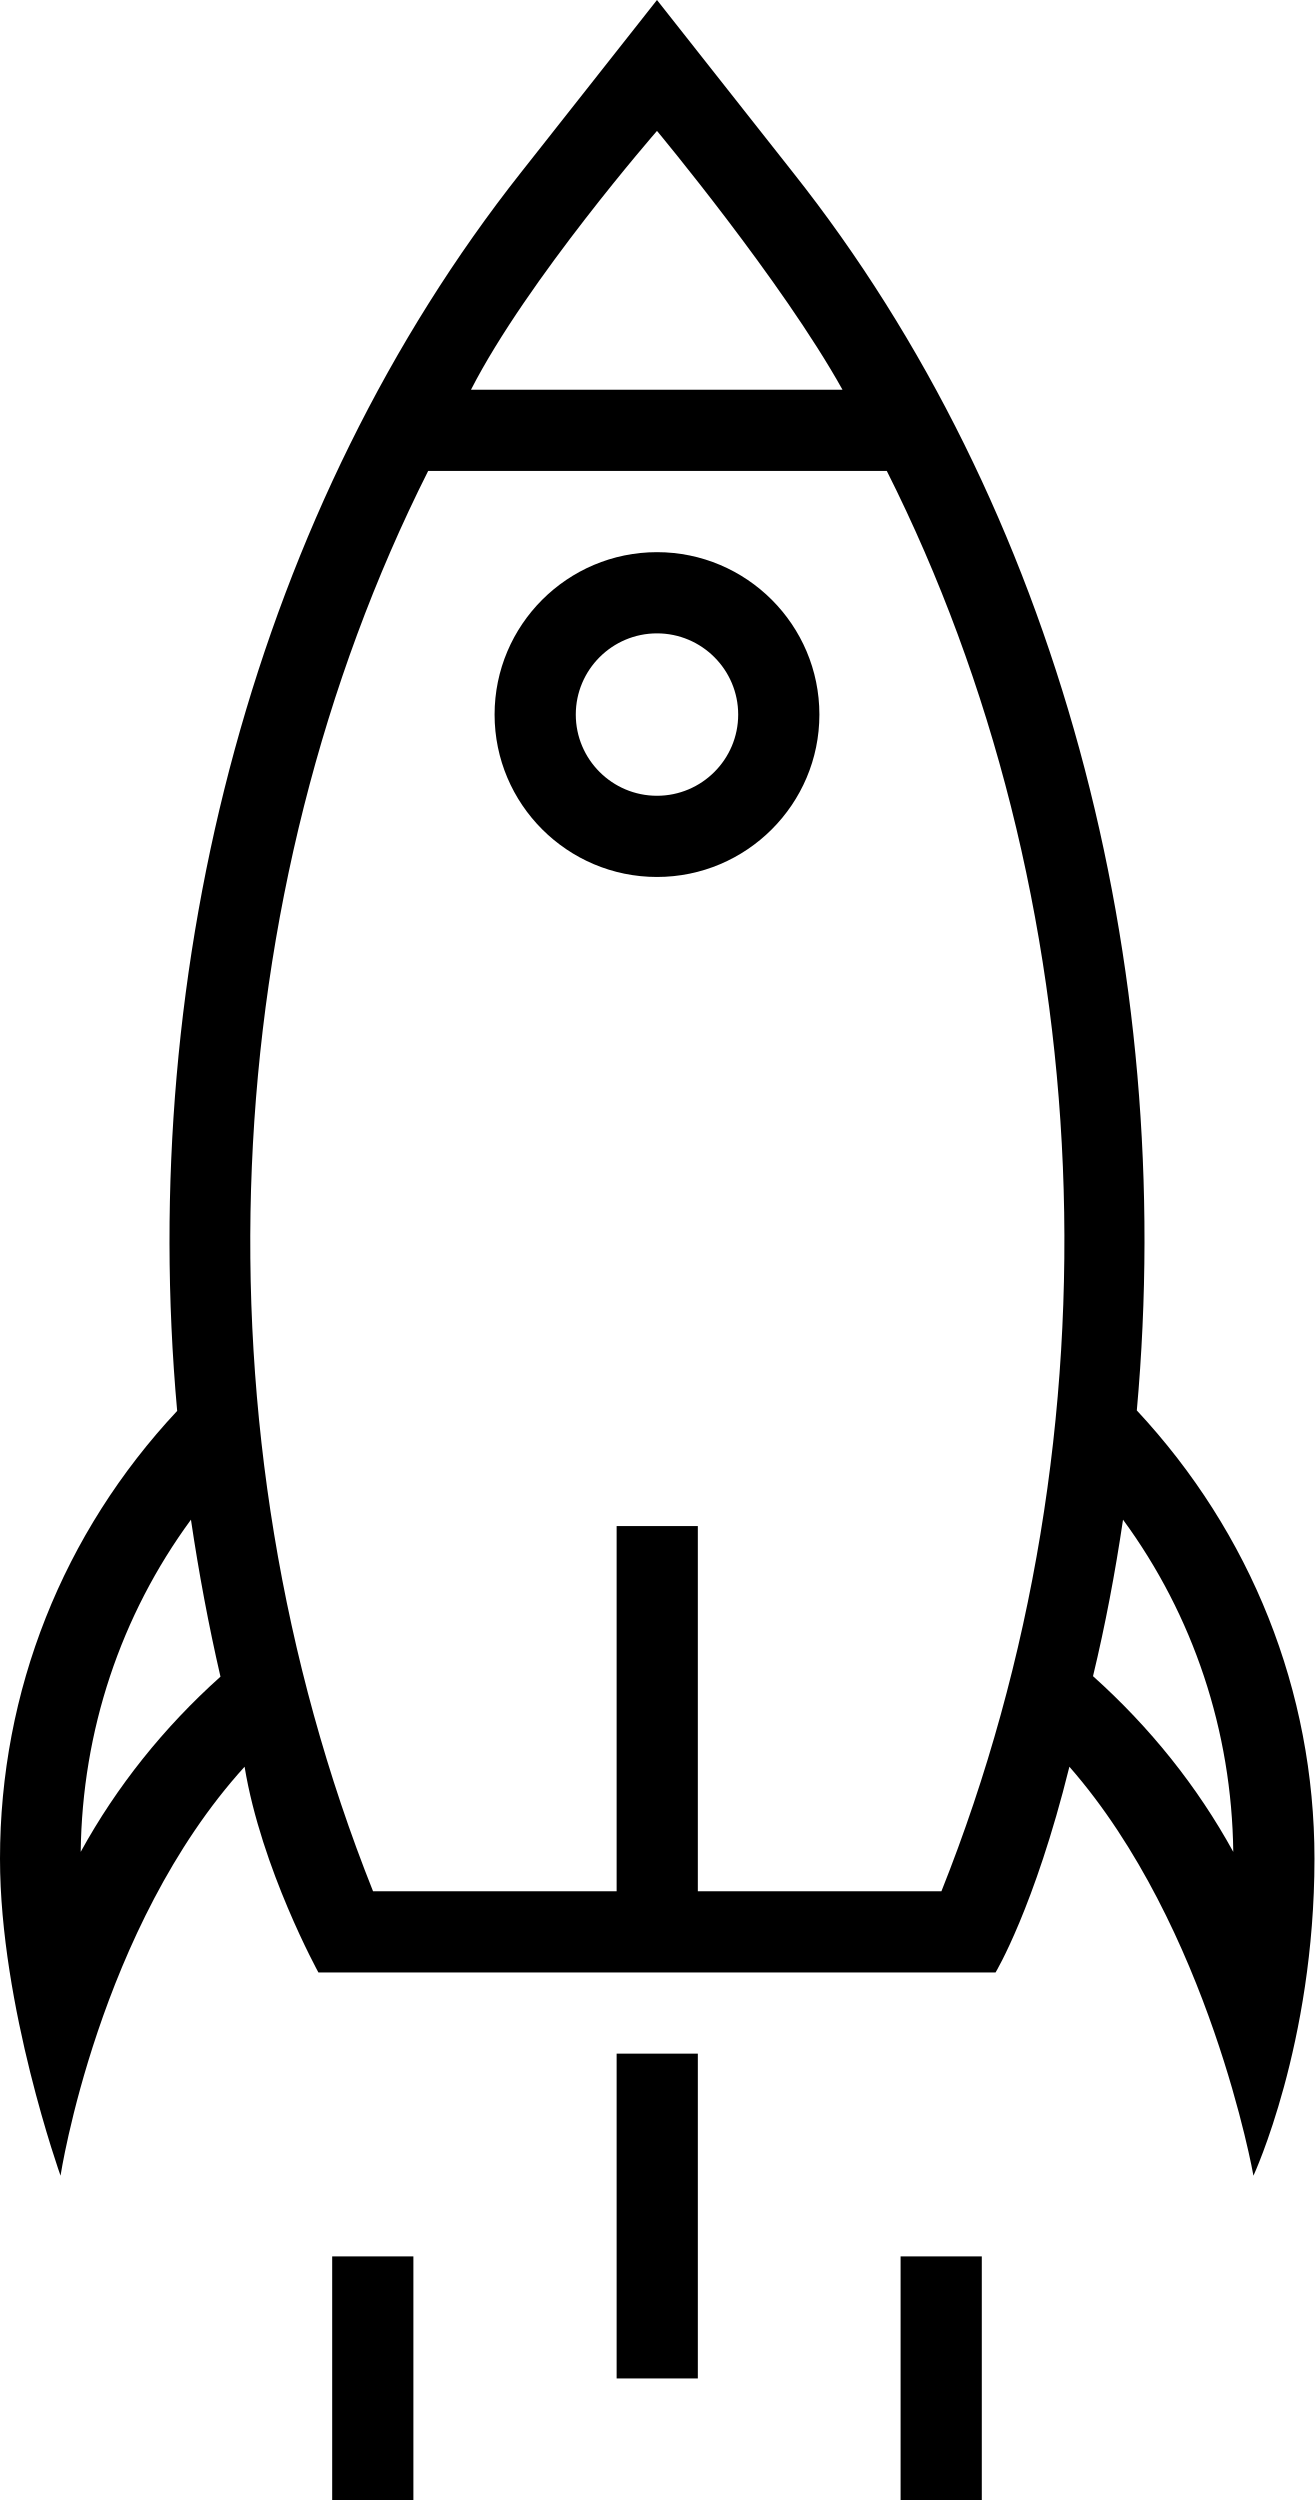
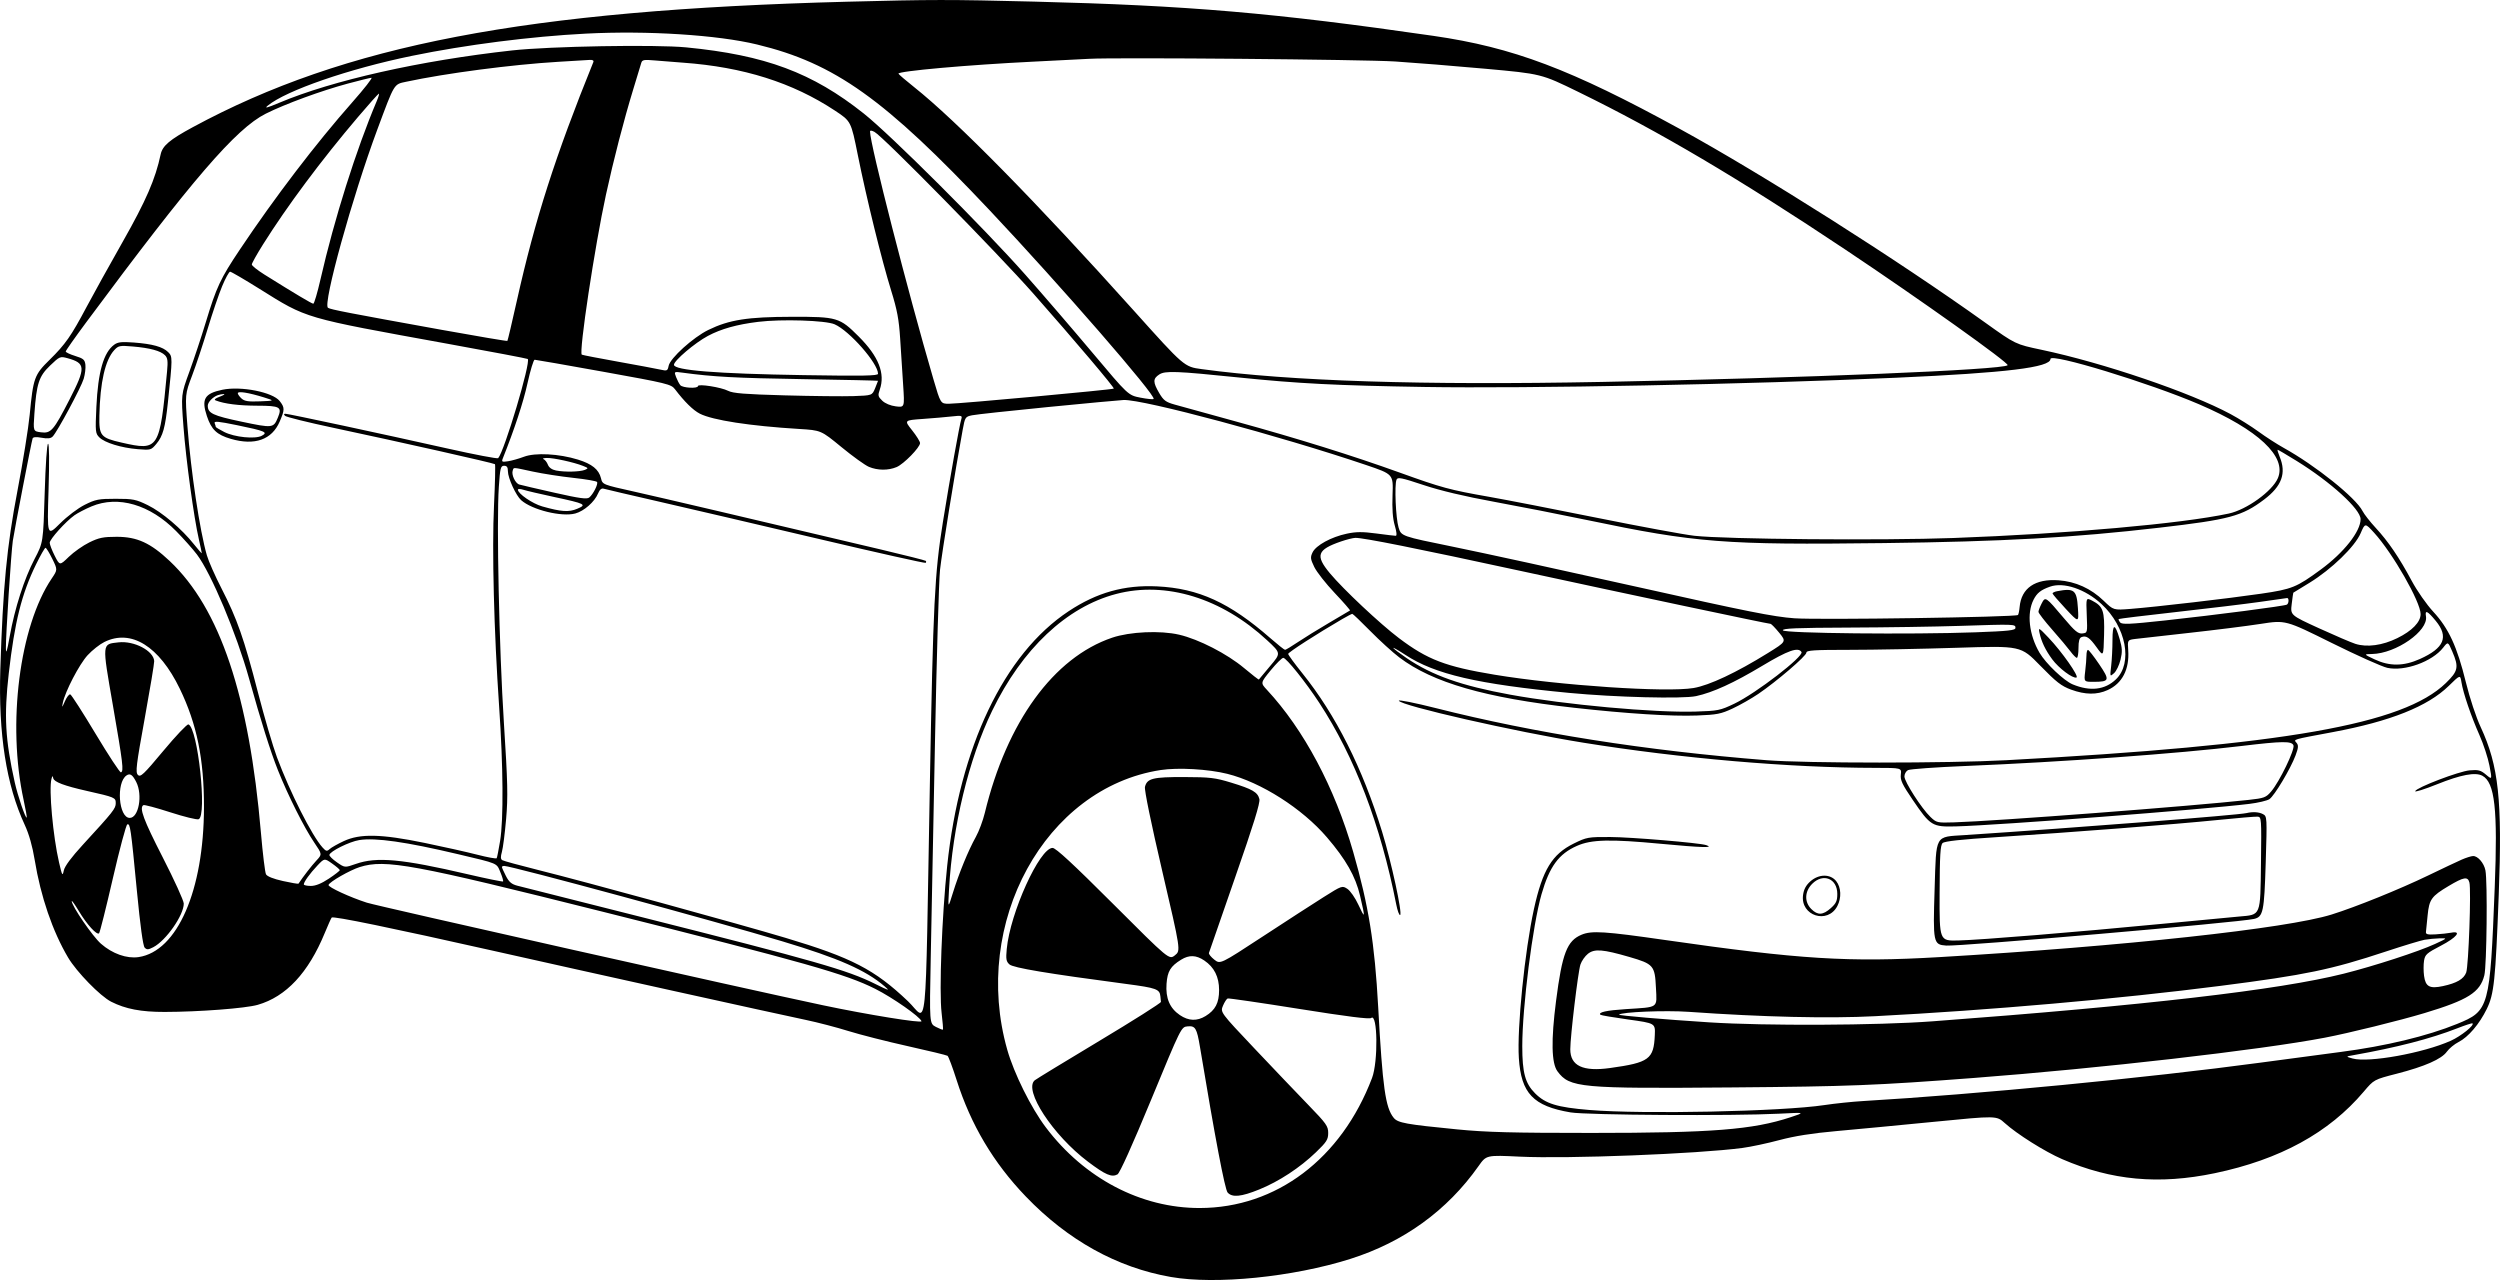
- <svg xmlns="http://www.w3.org/2000/svg" version="1.1" id="Layer_1" x="0px" y="0px" viewBox="0 0 267.1 508" style="enable-background:new 0 0 267.1 508;" xml:space="preserve">
-   <g>
-     <path d="M231,286.6c8.2-90.9-16-183.6-69.9-251.6L133.5,0l-27.6,35C52.1,103.1,27.8,195.8,36,286.7c-23.2,24.8-36,56.9-36,91   c0,30,12.3,64.4,12.3,64.4S20,391.7,49.7,359c3.4,20.7,15,41.8,15,41.8h137.6c0,0,7.9-13.1,15-41.8c28.5,32.6,37.4,83.1,37.4,83.1   s12.4-26.7,12.4-64.4C267.1,343.6,254.2,311.5,231,286.6z M16.4,376.3c0.3-24.6,8.1-48,22.4-67.5c1.6,10.8,3.6,21.5,6,31.9   C33.3,351,23.7,363,16.4,376.3z M133.5,26.6c0,0,25.4,30.5,37.7,52.6H95.7C107.1,56.9,133.5,26.6,133.5,26.6z M191.3,384.3h-49.5   v-74.2h-16.5v74.2H75.8C38.4,290.5,43.8,181.6,87,95.7h93.2C223.4,181.6,228.7,290.5,191.3,384.3z M222.1,340.6   c2.5-10.4,4.5-21,6.1-31.8c14.3,19.5,22.1,42.9,22.4,67.5C243.3,363,233.7,351,222.1,340.6z" />
-     <path d="M133.5,112.2c-18.2,0-33,14.8-33,33s14.8,33,33,33s33-14.8,33-33S151.7,112.2,133.5,112.2z M133.5,161.7   c-9.1,0-16.5-7.4-16.5-16.5s7.4-16.5,16.5-16.5s16.5,7.4,16.5,16.5S142.6,161.7,133.5,161.7z" />
-     <rect x="125.3" y="417.3" width="16.5" height="66" />
-     <rect x="183" y="458.5" width="16.5" height="49.5" />
-     <rect x="67.5" y="458.5" width="16.5" height="49.5" />
-   </g>
+ <svg xmlns="http://www.w3.org/2000/svg" version="1.1" viewBox="48.15 52.2 1249.53 639.78">
+   <path d="M 471.500 53.057 C 311.103 57.252, 220.598 74.610, 144.500 115.773 C 132.926 122.033, 129.356 125.061, 128.439 129.391 C 125.843 141.651, 121.151 152.467, 109.562 172.905 C 102.828 184.782, 94.694 199.450, 91.488 205.500 C 83.737 220.126, 80.831 224.285, 72.978 232 C 65.318 239.524, 64.769 241.037, 62.993 259.500 C 62.358 266.100, 59.604 283.200, 56.874 297.500 C 51.542 325.423, 49.608 345.565, 48.316 386.630 C 47.296 419.057, 51.306 444.644, 60.520 464.500 C 62.645 469.080, 64.362 475.126, 65.486 481.989 C 68.486 500.312, 74.424 517.672, 82.169 530.768 C 86.429 537.970, 98.259 550.103, 103.720 552.871 C 110.899 556.510, 118.705 558.001, 130.460 557.979 C 147.714 557.947, 170.863 556.180, 176.957 554.429 C 191.157 550.351, 202.284 538.425, 210.480 518.500 C 212.064 514.650, 213.616 511.188, 213.930 510.807 C 214.628 509.959, 243.905 515.982, 295 527.483 C 339.990 537.611, 435.823 558.808, 451 561.988 C 456.775 563.198, 466.287 565.681, 472.138 567.506 C 477.989 569.331, 491.349 572.733, 501.827 575.066 C 512.305 577.398, 521.267 579.575, 521.743 579.903 C 522.219 580.231, 524.256 585.675, 526.271 592 C 533.403 614.393, 544.654 633.338, 560.831 650.192 C 581.849 672.089, 606.488 685.762, 633.385 690.452 C 655.820 694.364, 694.347 690.492, 722.981 681.446 C 749.702 673.005, 771.470 657.254, 787.153 635.012 C 791.040 629.500, 791.040 629.500, 807.770 630.306 C 831.846 631.466, 896.379 628.948, 919 625.965 C 923.125 625.422, 931.450 623.653, 937.500 622.035 C 945.121 619.996, 953.875 618.614, 966 617.534 C 975.625 616.677, 997.574 614.590, 1014.775 612.895 C 1046.051 609.813, 1046.051 609.813, 1050.125 613.494 C 1056.281 619.055, 1070.181 627.798, 1078.811 631.536 C 1103.482 642.222, 1127.233 644.412, 1155.149 638.573 C 1187.696 631.765, 1212.196 618.353, 1229.562 597.836 C 1234.685 591.784, 1234.685 591.784, 1246.038 588.860 C 1260.111 585.236, 1268.464 581.561, 1271.127 577.822 C 1272.250 576.245, 1274.882 574.080, 1276.977 573.012 C 1281.859 570.521, 1287.330 564.110, 1291.066 556.500 C 1294.711 549.077, 1295.414 542.363, 1297.056 499.297 C 1298.853 452.142, 1297.001 434.906, 1288.074 415.719 C 1285.697 410.612, 1282.572 401.166, 1280.604 393.141 C 1276.252 375.400, 1272.028 366.260, 1264.344 357.960 C 1260.986 354.331, 1256.253 347.555, 1253.546 342.500 C 1247.310 330.854, 1241.858 322.836, 1235.526 316 C 1232.724 312.975, 1229.780 309.209, 1228.983 307.632 C 1225.649 301.025, 1205.477 284.871, 1189.500 276.010 C 1186.200 274.180, 1180.575 270.546, 1177 267.934 C 1173.425 265.322, 1167.125 261.373, 1163 259.159 C 1142.732 248.279, 1099.430 233.553, 1068.500 227.021 C 1055.500 224.275, 1055.500 224.275, 1040.500 213.538 C 996.599 182.112, 929.080 139.278, 887.803 116.666 C 833.185 86.744, 804.440 75.892, 764.500 70.112 C 685.172 58.633, 642.088 54.938, 565 53.003 C 522.425 51.934, 514.243 51.939, 471.500 53.057 M 341 69.005 C 313.393 70.430, 281.112 74.556, 254 80.126 C 222.586 86.579, 191.243 97.398, 182 104.979 C 180.120 106.521, 181.545 106.168, 187.742 103.556 C 214.362 92.338, 258.074 82.509, 304 77.416 C 322.993 75.310, 375.798 74.382, 391.185 75.885 C 430.650 79.738, 454.166 88.505, 479.877 108.946 C 493.457 119.744, 539.960 166.136, 560.624 189.500 C 569.380 199.400, 584.527 217.005, 594.285 228.623 C 612.027 249.745, 612.027 249.745, 618.111 250.942 C 621.457 251.600, 624.438 251.896, 624.735 251.599 C 626.205 250.129, 578.091 194.760, 542.850 157.367 C 490.257 101.562, 465.459 83.877, 426.577 74.449 C 406.785 69.649, 371.728 67.419, 341 69.005 M 592.500 81.598 C 589.200 81.785, 576.600 82.426, 564.500 83.021 C 531.915 84.624, 496.723 87.762, 497.215 89.020 C 497.372 89.420, 500.875 92.427, 505 95.702 C 526.150 112.492, 566.174 153.212, 614.886 207.500 C 640.011 235.500, 640.011 235.500, 648.755 236.690 C 693.134 242.730, 758.973 244.835, 849 243.090 C 949.875 241.135, 1049.293 237.040, 1051.588 234.745 C 1052.572 233.761, 1007.836 201.880, 970.657 177.071 C 917.121 141.347, 877.117 117.721, 837 98.132 C 818.500 89.099, 818.500 89.099, 790.500 86.560 C 775.100 85.164, 754.850 83.531, 745.500 82.930 C 729.693 81.916, 605.905 80.838, 592.500 81.598 M 327 83.105 C 303.866 84.496, 270.941 88.817, 251.181 93.055 C 244.919 94.397, 245.466 93.493, 236.718 117 C 224.246 150.517, 209.350 204.362, 212.082 206.051 C 213.509 206.933, 222.095 208.595, 268.956 217.059 C 286.806 220.284, 301.561 222.772, 301.744 222.589 C 301.928 222.406, 304.083 213.267, 306.535 202.281 C 315.567 161.808, 325.789 129.932, 344.707 83.250 C 345.036 82.440, 344.384 82.052, 342.857 82.147 C 341.561 82.227, 334.425 82.659, 327 83.105 M 368.652 83.680 C 368.362 84.681, 366.541 90.675, 364.606 97 C 359.966 112.166, 354.771 132.236, 351.032 149.437 C 345.391 175.396, 337.371 228.493, 338.944 229.466 C 339.280 229.673, 347.417 231.252, 357.027 232.974 C 366.637 234.697, 376.143 236.474, 378.151 236.924 C 381.584 237.694, 381.834 237.582, 382.342 235.041 C 383.110 231.199, 394.608 220.806, 402.186 217.104 C 412.583 212.024, 421.801 210.576, 444 210.536 C 466.579 210.494, 467.817 210.860, 477.355 220.398 C 487.305 230.348, 490.682 238.876, 487.869 246.947 C 486.856 249.851, 486.987 250.432, 489.119 252.479 C 490.554 253.857, 493.247 254.981, 495.896 255.307 C 500.292 255.849, 500.292 255.849, 499.557 244.674 C 499.154 238.528, 498.481 228.100, 498.064 221.500 C 497.456 211.905, 496.558 207.095, 493.580 197.500 C 488.853 182.269, 481.261 151.410, 476.887 129.650 C 473.500 112.799, 473.500 112.799, 465.500 107.508 C 444.265 93.464, 419.613 85.684, 389.500 83.523 C 385.100 83.207, 378.728 82.704, 375.340 82.404 C 369.970 81.930, 369.112 82.094, 368.652 83.680 M 222 93.975 C 208.685 97.557, 190.679 104.161, 180.991 109.017 C 166.072 116.494, 144.221 141.883, 91.240 213.303 C 85.608 220.895, 81 227.453, 81 227.878 C 81 228.302, 83.138 229.310, 85.750 230.118 C 89.849 231.386, 90.546 231.990, 90.839 234.526 C 91.025 236.142, 90.647 239.272, 89.998 241.482 C 88.734 245.786, 76.736 268.122, 74.470 270.388 C 73.484 271.373, 71.961 271.541, 68.976 270.996 C 66.188 270.486, 64.712 270.607, 64.436 271.370 C 63.922 272.788, 55.362 317.084, 54.555 322.500 C 53.746 327.925, 51 370.387, 51.094 376 C 51.152 379.458, 51.597 378.121, 53.014 370.229 C 55.538 356.168, 60.263 341.457, 65.425 331.589 C 69.745 323.331, 69.745 323.331, 70.485 298.665 C 70.917 284.255, 71.620 274, 72.176 274 C 72.770 274, 72.858 282.671, 72.410 297.135 C 71.693 320.270, 71.693 320.270, 78.103 313.885 C 81.761 310.241, 87.086 306.213, 90.506 304.501 C 95.904 301.801, 97.445 301.502, 106 301.501 C 114.651 301.500, 116.081 301.785, 122.009 304.686 C 129.088 308.151, 139.066 316.613, 145.151 324.311 C 147.268 326.989, 149 328.942, 149 328.652 C 149 328.362, 148.349 325.284, 147.554 321.812 C 145.044 310.859, 141.114 282.116, 139.849 265.454 C 138.630 249.408, 138.630 249.408, 142.817 237.954 C 145.119 231.654, 148.811 220.531, 151.020 213.237 C 156.360 195.606, 158.277 191.516, 168.052 176.905 C 185.560 150.735, 206.018 123.938, 224.285 103.250 C 230.234 96.513, 234.516 91.034, 233.801 91.075 C 233.085 91.117, 227.775 92.422, 222 93.975 M 227.021 110.750 C 208.694 132.319, 191.627 155.222, 179.588 174.403 C 176.514 179.299, 174.005 183.799, 174.011 184.403 C 174.017 185.006, 176.830 187.255, 180.261 189.400 C 195.644 199.017, 204.001 204, 204.745 204 C 205.188 204, 206.810 198.488, 208.349 191.750 C 215.215 161.683, 226.175 126.957, 236.437 102.750 C 237.311 100.688, 237.797 99, 237.516 99 C 237.236 99, 232.513 104.287, 227.021 110.750 M 483 117.972 C 483 124.224, 501.941 198.213, 514.687 241.750 C 518.273 254, 518.273 254, 522.437 254 C 527.709 254, 604.132 246.976, 604.834 246.427 C 605.327 246.041, 585.305 222.390, 564.684 199 C 546.822 178.740, 489.533 120.426, 485.226 118.121 C 483.776 117.345, 483 117.293, 483 117.972 M 159.179 195.250 C 157.525 199.238, 154.284 208.766, 151.977 216.424 C 149.670 224.082, 146.171 234.609, 144.201 239.817 C 140.621 249.287, 140.621 249.287, 141.835 265.257 C 143.561 287.954, 148.009 317.495, 151.550 329.778 C 152.387 332.681, 155.680 340.128, 158.868 346.326 C 166.641 361.438, 170.098 371.300, 177.045 398.168 C 180.269 410.636, 184.554 425.261, 186.569 430.668 C 193.141 448.306, 203.994 469.804, 209.328 475.749 C 211.096 477.718, 211.542 477.820, 212.926 476.567 C 213.795 475.780, 216.980 473.985, 220.003 472.578 C 228.162 468.781, 238.653 469.022, 260.453 473.509 C 269.829 475.438, 281.665 478.092, 286.755 479.405 C 291.845 480.718, 296.187 481.502, 296.403 481.146 C 296.620 480.791, 297.387 476.900, 298.109 472.500 C 299.861 461.822, 299.671 435.147, 297.633 405.500 C 295.030 367.640, 293.998 327.054, 295.067 304.618 C 295.589 293.654, 295.802 284.469, 295.541 284.207 C 294.994 283.661, 248.433 273.180, 214.612 265.989 C 202.023 263.313, 191.246 260.646, 190.662 260.062 C 189.913 259.313, 189.957 259, 190.812 259 C 192.306 259, 238.927 268.998, 271.999 276.410 C 285.474 279.431, 296.786 281.586, 297.137 281.201 C 300.243 277.790, 313.563 233.160, 311.932 231.624 C 311.695 231.400, 293.725 227.988, 272 224.043 C 199.253 210.830, 201.895 211.602, 177.815 196.552 C 170.289 191.849, 163.694 188, 163.159 188 C 162.624 188, 160.833 191.262, 159.179 195.250 M 427.054 213.069 C 416.417 214.377, 408.582 216.572, 401.971 220.096 C 395.471 223.560, 385 232.459, 385 234.519 C 385 237.301, 406.130 238.989, 449.750 239.693 C 479.594 240.175, 487 240.041, 487 239.019 C 487 233.793, 472.704 217.507, 465.287 214.283 C 460.772 212.320, 438.805 211.623, 427.054 213.069 M 105.244 224.476 C 99.915 228.363, 97.131 238.074, 96.319 255.606 C 95.746 267.994, 95.827 268.827, 97.801 270.801 C 100.501 273.501, 108.765 276.036, 117.060 276.709 C 123.468 277.229, 123.680 277.169, 126.283 274.075 C 129.565 270.175, 130.743 265.949, 132.069 253.323 C 134.431 230.820, 134.433 230.433, 132.190 228.190 C 129.541 225.541, 124.376 224.100, 115 223.395 C 108.980 222.942, 107.055 223.155, 105.244 224.476 M 105.298 227.152 C 100.725 232.083, 98.174 243.264, 97.825 259.898 C 97.612 270.035, 98.429 271.028, 108.964 273.424 C 127.531 277.647, 127.977 276.950, 131.641 237.950 C 132.143 232.611, 131.949 231.092, 130.595 229.737 C 128.408 227.551, 123.102 226.113, 114.500 225.377 C 108.022 224.822, 107.336 224.955, 105.298 227.152 M 73.175 234.925 C 67.573 240.297, 66.414 243.860, 65.338 259.024 C 64.718 267.748, 64.718 267.748, 68.609 268.267 C 73.615 268.934, 74.919 267.435, 82.937 251.805 C 91.127 235.837, 91.011 233.726, 81.806 231.204 C 78.234 230.225, 77.949 230.348, 73.175 234.925 M 1073 231.597 C 1073 235.855, 1051.183 238.516, 996 240.990 C 922.183 244.299, 811.961 246.455, 760 245.607 C 716.131 244.891, 697.083 243.919, 667.500 240.885 C 635.886 237.643, 630.502 237.441, 627.533 239.386 C 624.352 241.471, 624.351 243.218, 627.531 248.643 C 629.696 252.338, 630.816 253.172, 635.281 254.414 C 638.151 255.213, 651.975 259.029, 666 262.894 C 697.144 271.477, 724.172 279.913, 747.775 288.419 C 768.750 295.978, 772.671 297.039, 792.500 300.526 C 800.750 301.977, 825.050 306.706, 846.500 311.034 C 867.950 315.363, 889.775 319.391, 895 319.985 C 910.415 321.738, 988.793 322.412, 1024.500 321.100 C 1081.781 318.994, 1138.404 313.967, 1162.109 308.883 C 1171.041 306.968, 1183.846 297.747, 1186.648 291.213 C 1191.256 280.469, 1176.873 266.974, 1147.277 254.269 C 1122.481 243.625, 1073 228.522, 1073 231.597 M 311.797 243.758 C 309.690 253.336, 305.373 266.474, 299.436 281.378 C 298.772 283.044, 299.071 283.197, 302.094 282.734 C 303.967 282.447, 307.525 281.441, 310 280.499 C 315.668 278.341, 327.531 278.966, 337.058 281.925 C 344.040 284.094, 347.439 286.838, 348.516 291.178 C 349.321 294.423, 349.188 294.370, 365.434 297.991 C 377.036 300.578, 425.887 312.040, 488.940 326.969 C 500.731 329.761, 510.594 332.260, 510.856 332.523 C 511.119 332.785, 511.100 333.233, 510.815 333.518 C 510.530 333.803, 486.268 328.371, 456.899 321.446 C 427.529 314.521, 391.800 306.178, 377.500 302.906 C 363.200 299.634, 350.772 296.730, 349.882 296.453 C 348.787 296.112, 347.876 296.884, 347.065 298.843 C 345.324 303.047, 340.075 307.663, 335.693 308.844 C 328.888 310.678, 314.097 307.052, 308.645 302.212 C 306.038 299.898, 302.022 291.144, 302.010 287.750 C 302.003 285.716, 301.504 285, 300.096 285 C 298.390 285, 298.118 286.096, 297.473 295.552 C 296.272 313.182, 297.627 376.318, 300.005 413.500 C 301.920 443.451, 302.081 450.379, 301.117 461.524 C 300.497 468.687, 299.548 476.089, 299.008 477.973 C 298.300 480.440, 298.353 481.600, 299.194 482.120 C 299.837 482.517, 307.819 484.704, 316.932 486.980 C 341.063 493.006, 417.227 513.895, 440.711 520.928 C 473.857 530.854, 485.315 536.785, 501.975 552.639 C 511.956 562.137, 510.506 576.541, 512.909 444 C 514.548 353.553, 515.284 338.797, 519.443 313 C 523.095 290.349, 527.671 264.787, 528.641 261.621 C 529.169 259.897, 528.776 259.792, 523.858 260.344 C 520.911 260.675, 514.345 261.240, 509.267 261.600 C 500.033 262.255, 500.033 262.255, 504.017 267.258 C 506.207 270.010, 508 272.888, 508 273.653 C 508 275.817, 499.868 284.140, 496.282 285.648 C 492.101 287.405, 486.811 287.366, 482.455 285.546 C 480.540 284.746, 474.367 280.305, 468.737 275.678 C 458.500 267.265, 458.500 267.265, 447.500 266.594 C 422.944 265.097, 404.373 262.236, 397.932 258.960 C 394.603 257.267, 390.234 252.971, 385.500 246.736 C 383.607 244.242, 381.712 243.780, 349.936 238.051 C 331.476 234.723, 315.925 232, 315.378 232 C 314.831 232, 313.220 237.291, 311.797 243.758 M 386.059 240.656 C 386.640 242.184, 387.595 244.012, 388.180 244.717 C 389.346 246.122, 397 246.511, 397 245.166 C 397 243.916, 408.611 245.748, 412.087 247.545 C 414.474 248.779, 420.434 249.257, 440.306 249.805 C 454.163 250.187, 469.670 250.355, 474.766 250.179 C 484.033 249.857, 484.033 249.857, 485.516 246.306 C 486.332 244.354, 487 242.655, 487 242.531 C 487 242.408, 470.012 242.031, 449.250 241.694 C 415.700 241.150, 404.616 240.552, 389.252 238.457 C 385.003 237.878, 385.003 237.878, 386.059 240.656 M 159.297 246.999 C 150.359 248.871, 148.724 251.644, 151.547 260.140 C 153.805 266.941, 156.503 269.509, 163.538 271.554 C 175.467 275.022, 184.037 271.990, 187.938 262.922 C 190.506 256.953, 190.505 255.912, 187.934 252.644 C 184.426 248.184, 168.565 245.058, 159.297 246.999 M 167 248.734 C 167 249.260, 167.846 250.456, 168.880 251.391 C 170.367 252.737, 172.301 253.031, 178.130 252.796 C 185.500 252.500, 185.500 252.500, 180 250.798 C 172.366 248.436, 167 247.584, 167 248.734 M 157 249.709 C 154.458 250.644, 152 253.227, 152 254.964 C 152 258.744, 154.512 259.933, 168.900 262.963 C 184.402 266.229, 184.855 266.179, 187.006 260.985 C 189.232 255.612, 188.194 255.003, 176.781 254.976 C 167.562 254.954, 160.292 254.039, 156 252.360 C 154.970 251.957, 155.596 251.363, 158 250.463 C 159.925 249.742, 160.825 249.153, 160 249.155 C 159.175 249.157, 157.825 249.406, 157 249.709 M 572 255.640 C 553.025 257.504, 535.927 259.360, 534.005 259.764 C 530.618 260.477, 530.473 260.700, 529.314 267 C 525.618 287.075, 518.863 328.820, 517.986 337 C 517.426 342.225, 516.296 380.700, 515.475 422.500 C 514.654 464.300, 513.692 513.190, 513.338 531.145 C 512.695 563.791, 512.695 563.791, 515.940 565.469 C 517.725 566.392, 519.308 567.002, 519.456 566.824 C 519.605 566.646, 519.300 562.900, 518.779 558.500 C 517.490 547.614, 518.907 510.191, 521.561 485 C 527.831 425.506, 549.960 379.099, 582.269 357.691 C 596.384 348.338, 610.111 344.482, 626.480 345.275 C 647.228 346.279, 662.720 353.369, 683.134 371.204 C 686.782 374.392, 690.070 377, 690.439 377 C 690.808 377, 693.673 375.274, 696.805 373.165 C 699.937 371.056, 707 366.693, 712.500 363.469 C 718 360.245, 722.674 357.485, 722.887 357.334 C 723.100 357.183, 719.665 353.247, 715.254 348.587 C 710.843 343.927, 706.249 338.079, 705.045 335.593 C 703.109 331.593, 703.010 330.751, 704.190 328.286 C 705.878 324.761, 713.507 320.590, 721.284 318.940 C 725.969 317.945, 729.129 317.923, 735.989 318.837 C 740.795 319.477, 745.189 320, 745.754 320 C 746.395 320, 746.218 318.078, 745.281 314.884 C 744.233 311.308, 743.896 306.677, 744.162 299.498 C 744.542 289.227, 744.542 289.227, 731.021 284.648 C 687.999 270.080, 619.610 251.742, 609.734 252.126 C 607.955 252.195, 590.975 253.776, 572 255.640 M 155.450 263.731 C 155.753 264.519, 156 265.343, 156 265.561 C 156 265.780, 157.899 266.928, 160.221 268.113 C 165.355 270.732, 175.688 271.772, 178.995 270.003 C 182.248 268.262, 180.758 267.623, 166.669 264.722 C 157.147 262.761, 155.005 262.572, 155.450 263.731 M 1187.551 280.468 C 1190.992 288.704, 1188.639 295.188, 1179.782 301.875 C 1168.765 310.193, 1162.496 311.879, 1127.500 315.940 C 1084.539 320.925, 1049.012 322.908, 989.500 323.642 C 910.065 324.622, 895.862 323.519, 841.500 312.145 C 828.300 309.384, 807.375 305.273, 795 303.011 C 780.166 300.299, 768.122 297.443, 759.650 294.627 C 748.556 290.939, 746.712 290.570, 746.150 291.928 C 745.056 294.573, 745.770 311.234, 747.175 315.847 C 748.500 320.193, 748.500 320.193, 774.500 325.491 C 788.800 328.405, 830.200 337.435, 866.500 345.557 C 921.363 357.833, 934.609 360.477, 945 361.227 C 957.297 362.114, 1055.668 360.665, 1056.753 359.580 C 1057.038 359.296, 1057.411 357.497, 1057.583 355.583 C 1058.431 346.136, 1065.329 341.397, 1077.015 342.233 C 1085.547 342.844, 1093.230 346.328, 1099.606 352.479 C 1104.500 357.201, 1104.500 357.201, 1113 356.537 C 1125.722 355.543, 1162.275 351.288, 1178.344 348.931 C 1193.761 346.669, 1195.956 345.779, 1208.092 336.879 C 1219.653 328.401, 1228 317.835, 1228 311.681 C 1228 306.697, 1213.127 293.148, 1196.080 282.603 C 1191.098 279.521, 1186.815 277, 1186.562 277 C 1186.309 277, 1186.754 278.561, 1187.551 280.468 M 319.815 281.684 C 320.538 281.973, 321.515 283.224, 321.986 284.464 C 322.534 285.903, 324.002 286.950, 326.047 287.359 C 330.350 288.220, 338.034 288.050, 340.500 287.040 C 342.337 286.287, 342.256 286.124, 339.503 285.041 C 334.888 283.225, 324.841 281.022, 321.500 281.094 C 319.850 281.129, 319.092 281.395, 319.815 281.684 M 304.428 287.328 C 303.641 289.377, 305.676 293.766, 307.693 294.369 C 308.687 294.666, 316.638 296.518, 325.362 298.485 C 337.960 301.324, 341.523 301.811, 342.678 300.853 C 344.657 299.210, 347.202 294.135, 346.563 293.103 C 346.278 292.641, 340.973 291.719, 334.773 291.052 C 328.573 290.386, 319.471 288.976, 314.547 287.920 C 303.908 285.639, 305.050 285.705, 304.428 287.328 M 307 296.948 C 307 298.933, 314.278 303.936, 319.181 305.320 C 328.683 308.004, 332.444 308.260, 336.623 306.505 C 341.640 304.399, 340.792 303.966, 325 300.573 C 318.125 299.095, 311.262 297.486, 309.750 296.995 C 308.238 296.505, 307 296.484, 307 296.948 M 93.892 305.303 C 90.808 306.600, 86.969 308.598, 85.361 309.743 C 80.917 312.908, 73 321.712, 73 323.490 C 73 324.357, 74.124 327.285, 75.499 329.997 C 77.997 334.928, 77.997 334.928, 82.531 330.522 C 85.025 328.098, 89.638 324.852, 92.782 323.308 C 97.602 320.941, 99.757 320.500, 106.500 320.500 C 116.693 320.500, 123.380 323.563, 133.005 332.643 C 158.072 356.291, 172.696 399.888, 178.576 468.500 C 179.471 478.950, 180.607 488.257, 181.100 489.181 C 181.665 490.241, 184.793 491.485, 189.553 492.544 C 193.708 493.468, 197.215 494.062, 197.345 493.862 C 199.466 490.608, 203.952 484.811, 206.257 482.346 C 209.205 479.193, 209.205 479.193, 205.236 473.346 C 200.179 465.897, 192.113 449.833, 187.055 437.139 C 183.367 427.881, 178.601 412.747, 172.632 391.342 C 166.356 368.834, 153.761 338.864, 146.573 329.332 C 144.569 326.675, 139.907 321.435, 136.214 317.688 C 123.097 304.379, 107.174 299.720, 93.892 305.303 M 1228.016 318.742 C 1225.147 325.410, 1213.469 336.723, 1202.495 343.463 C 1198.098 346.164, 1194.444 348.403, 1194.375 348.437 C 1194.307 348.472, 1193.946 351.012, 1193.574 354.081 C 1192.898 359.663, 1192.898 359.663, 1207.199 366.205 C 1215.065 369.804, 1223.238 373.306, 1225.362 373.989 C 1231.177 375.856, 1238.918 374.807, 1246.364 371.142 C 1253.753 367.504, 1258 363.116, 1258 359.120 C 1258 353.076, 1244.072 328.707, 1234.793 318.518 C 1230.256 313.535, 1230.256 313.535, 1228.016 318.742 M 718.372 322.838 C 706.454 326.957, 705.449 329.832, 712.830 338.698 C 719.519 346.733, 737.914 364.015, 747.379 371.156 C 761.649 381.924, 770.611 385.351, 795.160 389.426 C 827.568 394.806, 881.128 398.387, 894.637 396.078 C 902.536 394.727, 915.920 388.429, 931.761 378.607 C 941.023 372.865, 941.023 372.865, 937.391 368.432 C 935.393 365.995, 933.456 364, 933.086 364 C 931.802 364, 861.250 349.064, 808.500 337.624 C 756.143 326.270, 729.651 320.969, 725.587 321.033 C 724.439 321.051, 721.192 321.863, 718.372 322.838 M 66.179 334.250 C 58.970 349.001, 55.466 363.009, 52.521 388.845 C 50.107 410.028, 50.756 421.811, 55.520 443.236 C 57.008 449.930, 60.918 461.429, 61.499 460.819 C 61.666 460.644, 60.968 456.675, 59.949 452 C 51.676 414.073, 57.877 365.235, 73.999 341.347 C 76.959 336.961, 76.959 336.961, 74.271 331.480 C 72.793 328.466, 71.275 326, 70.897 326 C 70.520 326, 68.396 329.712, 66.179 334.250 M 1072.741 345.431 C 1068.163 347.062, 1066.274 348.561, 1064.552 351.927 C 1061.064 358.748, 1062.270 369.485, 1067.533 378.467 C 1070.701 383.871, 1079.679 392.424, 1084.117 394.265 C 1092.828 397.878, 1100.213 397.020, 1105.712 391.756 C 1114.285 383.550, 1110.818 365.461, 1098.496 354.103 C 1090.381 346.623, 1079.591 342.990, 1072.741 345.431 M 606.047 349.061 C 581.252 355.553, 558.992 376.524, 544.018 407.500 C 532.344 431.649, 524.244 465.141, 522.494 496.500 C 521.935 506.500, 521.935 506.500, 524.404 498.500 C 527.424 488.713, 532.151 477.184, 535.885 470.500 C 537.421 467.750, 539.440 462.350, 540.372 458.500 C 551.374 413.038, 574.763 380.847, 604 370.930 C 612.900 367.912, 628.053 367.231, 637.500 369.425 C 647.304 371.702, 661.500 378.999, 669.985 386.124 C 673.939 389.443, 677.254 392.011, 677.352 391.830 C 677.450 391.648, 679.981 388.615, 682.975 385.088 C 688.418 378.677, 688.418 378.677, 681.531 372.279 C 658.775 351.139, 630.881 342.559, 606.047 349.061 M 1076.250 347.706 C 1075.013 347.944, 1074.021 348.445, 1074.046 348.820 C 1074.072 349.194, 1077.037 352.650, 1080.636 356.500 C 1087.179 363.500, 1087.179 363.500, 1086.715 356.137 C 1086.142 347.051, 1084.890 346.042, 1076.250 347.706 M 1068.562 353.880 C 1067.703 355.541, 1067 357.401, 1067 358.013 C 1067 358.625, 1070.079 362.620, 1073.843 366.891 C 1077.607 371.162, 1081.742 376.084, 1083.031 377.828 C 1084.321 379.573, 1085.741 381, 1086.188 381 C 1086.635 381, 1087 378.798, 1087 376.107 C 1087 372.680, 1087.449 371.042, 1088.500 370.638 C 1090.906 369.715, 1092.527 370.814, 1096.122 375.808 C 1099.500 380.500, 1099.500 380.500, 1099.785 369.628 C 1100.103 357.500, 1099.332 355.257, 1093.875 352.435 C 1090.769 350.829, 1090.769 350.829, 1091.134 359.664 C 1091.500 368.500, 1091.500 368.500, 1088.946 368.797 C 1086.834 369.044, 1085.240 367.729, 1079.725 361.194 C 1070.481 350.239, 1070.454 350.222, 1068.562 353.880 M 1177.500 353.062 C 1170.350 354.074, 1151.675 356.331, 1136 358.079 C 1120.325 359.826, 1107.323 361.413, 1107.107 361.604 C 1106.892 361.795, 1107.213 362.552, 1107.823 363.286 C 1108.742 364.394, 1112.543 364.230, 1130.215 362.317 C 1155.772 359.550, 1190.039 355.094, 1191.179 354.389 C 1192.207 353.754, 1192.267 350.961, 1191.250 351.111 C 1190.838 351.172, 1184.650 352.050, 1177.500 353.062 M 1260.674 360.250 C 1261.954 367.513, 1245.731 378.846, 1233.712 379.083 C 1229.500 379.167, 1229.500 379.167, 1234.972 381.750 C 1242.469 385.290, 1249.497 385.235, 1257.655 381.574 C 1269.810 376.119, 1272.141 370.540, 1265.600 362.556 C 1261.466 357.512, 1260.077 356.861, 1260.674 360.250 M 719 361.636 C 706.404 368.962, 692 378.239, 692 379.026 C 692 379.515, 695.184 383.872, 699.076 388.708 C 715.735 409.408, 729.169 436.102, 738.938 467.919 C 743.565 482.988, 749.160 508.783, 747.962 509.524 C 747.514 509.800, 746.636 507.433, 746.011 504.263 C 738.142 464.358, 725.254 430.591, 707.551 403.500 C 700.832 393.218, 691.052 381, 689.542 381 C 688.896 381, 686.064 383.813, 683.249 387.250 C 678.131 393.500, 678.131 393.500, 681.385 397 C 699.811 416.820, 715.245 445.810, 724.477 477.939 C 732.240 504.958, 735.238 523.562, 736.987 555.570 C 739.182 595.747, 740.600 605.850, 744.759 610.926 C 746.817 613.437, 750.869 614.173, 776.500 616.687 C 790.966 618.106, 804.119 618.453, 843.500 618.451 C 903.902 618.449, 924.176 616.852, 943.125 610.600 C 950.500 608.167, 950.500 608.167, 937.500 608.833 C 914.426 610.016, 841.247 609.565, 833.116 608.189 C 814.483 605.037, 808.432 598.680, 807.291 581.055 C 806.322 566.104, 810.232 527.522, 814.845 506.500 C 819.121 487.018, 823.917 479.135, 834.728 473.814 C 841.199 470.629, 841.911 470.502, 852.981 470.551 C 863.422 470.598, 897.500 473.469, 900.893 474.588 C 905.337 476.053, 898.644 475.862, 878.363 473.947 C 852.884 471.540, 843.578 471.766, 836.333 474.970 C 827.212 479.003, 822.640 485.243, 818.625 499.138 C 814.221 514.382, 809 555.592, 809 575.111 C 809 588.353, 810.451 593.689, 815.405 598.657 C 820.609 603.875, 826.382 605.648, 842.500 606.978 C 869.307 609.190, 938.810 607.743, 960 604.532 C 965.225 603.740, 974 602.828, 979.500 602.505 C 1035.668 599.209, 1122.211 590.851, 1177.451 583.389 C 1191.778 581.454, 1210.025 579.023, 1218 577.987 C 1240.505 575.063, 1261.251 570.069, 1276.250 563.965 C 1292.304 557.432, 1292.664 556.124, 1295.044 495.723 C 1296.587 456.564, 1295.110 443.270, 1288.844 439.916 C 1285.340 438.041, 1278.172 439.395, 1266.214 444.192 C 1260.006 446.682, 1255.089 448.232, 1255.287 447.638 C 1255.893 445.820, 1277.177 437.688, 1282.546 437.223 C 1286.879 436.848, 1288.029 437.153, 1290.678 439.383 C 1293.764 441.979, 1293.764 441.979, 1292.417 434.911 C 1291.676 431.024, 1289.437 424.167, 1287.440 419.672 C 1283.219 410.171, 1279.284 398.625, 1278.415 393.196 C 1277.808 389.396, 1277.808 389.396, 1272.070 395.010 C 1261.568 405.287, 1242.922 412.726, 1214.199 418.098 C 1193.307 422.005, 1194.471 421.658, 1196.019 423.523 C 1197.022 424.731, 1196.921 425.942, 1195.498 429.761 C 1193.013 436.434, 1184.903 449.993, 1182.414 451.637 C 1181.267 452.395, 1176.767 453.453, 1172.414 453.988 C 1149.304 456.831, 1047.251 464.665, 1025.836 465.240 C 1013.895 465.561, 1013.018 465.025, 1004.160 451.999 C 998.878 444.233, 997.884 442.118, 998.209 439.338 C 998.598 436, 998.598 436, 985.549 435.987 C 942.592 435.943, 888.326 431.268, 839.500 423.405 C 805.446 417.921, 748.123 404.878, 747.308 402.428 C 747.112 401.838, 755.400 403.493, 765.726 406.104 C 815.195 418.618, 870.678 427.362, 931 432.152 C 950.973 433.738, 1021.675 433.740, 1051 432.156 C 1190.226 424.633, 1249.271 414.275, 1270.580 393.637 C 1276.800 387.612, 1277.202 385.665, 1273.841 377.852 C 1271.682 372.833, 1271.682 372.833, 1269.268 375.917 C 1263.796 382.908, 1250.011 387.887, 1241.362 385.995 C 1238.688 385.411, 1226.150 379.794, 1213.500 373.514 C 1190.500 362.095, 1190.500 362.095, 1178 364.034 C 1171.125 365.100, 1155.150 367.110, 1142.500 368.502 C 1129.850 369.893, 1117.700 371.259, 1115.500 371.539 C 1111.500 372.046, 1111.500 372.046, 1111.858 377.191 C 1112.523 386.748, 1108.891 393.782, 1101.579 397.104 C 1096.199 399.547, 1090.373 399.475, 1083.288 396.880 C 1078.447 395.106, 1075.920 393.139, 1067.840 384.852 C 1058.181 374.945, 1058.181 374.945, 1026.340 375.965 C 1008.828 376.527, 984.712 376.989, 972.750 376.993 C 954.629 376.999, 951 377.237, 951 378.420 C 951 380.046, 936.099 392.821, 926.982 399.012 C 923.612 401.300, 917.867 404.571, 914.215 406.280 C 908.314 409.042, 906.320 409.436, 896.303 409.819 C 883.667 410.303, 861.199 408.886, 834.853 405.944 C 790.536 400.996, 764.169 393.393, 747.500 380.754 C 744.200 378.252, 737.694 372.334, 733.042 367.603 C 728.390 362.871, 724.340 359.004, 724.042 359.009 C 723.744 359.015, 721.475 360.197, 719 361.636 M 1027.500 365.033 C 1015.400 365.426, 990.500 365.804, 972.167 365.873 C 945.989 365.973, 938.923 366.268, 939.250 367.250 C 939.753 368.762, 1003.564 369.417, 1035.500 368.238 C 1052.283 367.619, 1055.500 367.259, 1055.500 366 C 1055.500 364.145, 1055.219 364.135, 1027.500 365.033 M 1103.991 372.191 C 1103.987 376.211, 1103.695 381.975, 1103.342 385 C 1102.702 390.500, 1102.702 390.500, 1104.771 388.667 C 1105.909 387.659, 1107.365 384.646, 1108.007 381.972 C 1108.971 377.953, 1108.896 376.153, 1107.574 371.605 C 1105.214 363.489, 1104.001 363.687, 1103.991 372.191 M 1067.499 368.445 C 1068.475 372.956, 1070.455 377.083, 1073.873 381.731 C 1077.166 386.208, 1084.151 391.450, 1086.003 390.832 C 1087.425 390.358, 1078.706 377.939, 1072.028 370.925 C 1067.194 365.848, 1066.903 365.689, 1067.499 368.445 M 100.307 373.077 C 98.001 374.219, 94.239 377.187, 91.946 379.674 C 87.794 384.179, 80.703 397.796, 79.540 403.500 C 79.006 406.116, 79.140 406.015, 80.588 402.708 C 81.501 400.622, 82.711 399.070, 83.277 399.259 C 83.844 399.448, 89.560 408.354, 95.980 419.051 C 102.400 429.748, 108.068 438.376, 108.576 438.225 C 110.088 437.775, 109.617 433.831, 104.565 404.664 C 99.112 373.187, 99.020 374.203, 107.409 373.257 C 115.211 372.378, 124.896 377.467, 125.225 382.620 C 125.291 383.654, 123.155 396.547, 120.479 411.271 C 116.205 434.790, 115.792 438.221, 117.080 439.508 C 118.368 440.796, 119.918 439.328, 129.841 427.427 C 136.054 419.975, 141.668 414.053, 142.318 414.266 C 146.999 415.799, 151.762 460.003, 147.426 461.667 C 146.560 461.999, 140.178 460.434, 133.243 458.189 C 126.308 455.945, 120.267 454.335, 119.817 454.613 C 117.644 455.956, 119.840 461.886, 129.500 480.758 C 135.275 492.040, 140 502.418, 140 503.820 C 140 509.632, 131.122 522.334, 124.761 525.623 C 122.248 526.923, 121.539 526.959, 120.463 525.840 C 119.629 524.973, 118.257 514.973, 116.576 497.500 C 113.521 465.759, 113.233 463.756, 111.782 464.239 C 111.176 464.441, 107.919 476.603, 104.545 491.265 C 101.171 505.927, 98.078 518.255, 97.673 518.660 C 96.571 519.762, 91.574 514.280, 87.554 507.559 C 85.599 504.291, 84 502.060, 84 502.601 C 84 504.999, 94.428 520.207, 98.577 523.859 C 104.270 528.870, 111.525 531.448, 117.439 530.561 C 136.768 527.663, 150.029 497.261, 150.101 455.684 C 150.143 431.661, 146.562 414.106, 138.018 396.444 C 127.714 375.142, 113.690 366.453, 100.307 373.077 M 744.564 376.104 C 744.872 376.602, 747.854 378.863, 751.190 381.129 C 763.938 389.786, 778.606 394.961, 803 399.407 C 830.536 404.426, 875.009 408.485, 895.569 407.856 C 906.829 407.512, 907.922 407.290, 915 403.908 C 925.762 398.767, 949.868 380.214, 948.552 378.084 C 946.937 375.472, 941.797 377.280, 929.008 384.958 C 914.702 393.547, 904.292 398.311, 895.841 400.135 C 889.199 401.569, 855.380 400.709, 832.500 398.524 C 786.642 394.146, 765.336 389.208, 750.634 379.552 C 746.987 377.157, 744.256 375.605, 744.564 376.104 M 1090.991 379.750 C 1090.987 381.262, 1090.699 384.863, 1090.352 387.750 C 1089.721 393, 1089.721 393, 1094.611 392.985 C 1102.569 392.960, 1102.790 392.240, 1097.324 384.172 C 1094.671 380.257, 1092.162 377.041, 1091.750 377.027 C 1091.338 377.012, 1090.996 378.238, 1090.991 379.750 M 1168.500 425.051 C 1136.669 428.875, 1079.245 433.037, 1030.530 435.050 C 1015.696 435.664, 1002.759 436.594, 1001.780 437.118 C 1000.801 437.642, 1000.002 439.067, 1000.005 440.285 C 1000.011 442.948, 1008.588 456.300, 1012.991 460.500 C 1016.050 463.418, 1016.372 463.493, 1024.818 463.226 C 1046.291 462.549, 1143.286 455.153, 1172 452.004 C 1179.857 451.142, 1180.713 450.823, 1183.310 447.786 C 1187.458 442.935, 1195.249 426.813, 1194.451 424.732 C 1193.609 422.538, 1188.943 422.595, 1168.500 425.051 M 628.232 437.079 C 570.534 445.969, 533.549 513.440, 551.594 576.888 C 554.963 588.735, 563.482 605.891, 570.826 615.622 C 590.124 641.191, 618.441 656.035, 647.815 655.983 C 686.040 655.914, 718.602 631.338, 733.911 591 C 737.027 582.792, 736.698 558.346, 733.508 560.993 C 732.658 561.699, 721.608 560.309, 697.510 556.466 C 678.386 553.416, 662.303 551.066, 661.770 551.243 C 661.238 551.421, 660.179 553.046, 659.419 554.855 C 658.036 558.145, 658.036 558.145, 675.220 576.322 C 684.672 586.320, 696.814 599.047, 702.203 604.605 C 711.065 613.746, 712 615.068, 712 618.465 C 712 621.752, 711.240 622.952, 705.890 628.106 C 697.843 635.859, 687.411 642.701, 677.519 646.713 C 668.484 650.379, 664.040 650.811, 661.735 648.250 C 660.365 646.727, 655.416 620.684, 647.912 575.500 C 646.342 566.046, 645.598 564.812, 641.696 565.192 C 638.525 565.500, 638.525 565.500, 623.512 601.837 C 614.095 624.631, 607.821 638.547, 606.678 639.177 C 603.796 640.764, 600.693 639.430, 591.959 632.848 C 574.379 619.601, 559.561 596.929, 565.345 592.129 C 566.085 591.515, 580.597 582.667, 597.595 572.467 C 614.593 562.267, 628.455 553.490, 628.400 552.961 C 628.345 552.432, 628.226 551.212, 628.135 550.250 C 627.787 546.566, 626.237 546.001, 610.948 543.979 C 571.401 538.749, 554.583 535.933, 552.680 534.221 C 551.059 532.762, 550.854 531.586, 551.333 526.500 C 553.032 508.463, 567.764 476, 574.250 476 C 575.846 476, 584.515 484.023, 604.494 503.990 C 632.500 531.980, 632.500 531.980, 635.411 529.656 C 638.322 527.332, 638.322 527.332, 629.065 487.617 C 623.454 463.543, 620.047 446.948, 620.416 445.480 C 621.477 441.253, 624.339 440.537, 640 440.580 C 652.902 440.615, 655.492 440.923, 663.500 443.370 C 674.125 446.616, 676.746 448.141, 677.609 451.578 C 678.072 453.423, 674.708 464.287, 665.460 490.815 C 658.426 510.992, 652.544 527.950, 652.389 528.500 C 652.234 529.050, 653.442 530.554, 655.073 531.842 C 658.039 534.185, 658.039 534.185, 679.270 520.285 C 690.946 512.641, 704.657 503.769, 709.738 500.570 C 718.889 494.810, 719.002 494.771, 721.591 496.468 C 723.029 497.410, 725.488 500.953, 727.057 504.340 C 730.504 511.787, 730.598 511.296, 727.917 499.875 C 725.648 490.212, 720.877 481.804, 711.362 470.702 C 699.012 456.291, 678.459 443.196, 661.561 438.970 C 652.091 436.602, 636.913 435.741, 628.232 437.079 M 111.400 439.766 C 106.100 443.300, 107.434 461, 113 461 C 117.466 461, 119.541 449.539, 116.248 443.060 C 114.390 439.402, 113.179 438.580, 111.400 439.766 M 73.878 441.500 C 72.491 446.620, 74.631 470.215, 77.666 483.271 C 79.228 489.992, 79.396 490.272, 80.046 487.254 C 80.503 485.133, 83.820 480.664, 89.623 474.349 C 104.808 457.826, 106 456.318, 106 453.635 C 106 450.844, 105.593 450.672, 91.500 447.494 C 80.279 444.964, 75.155 443.033, 74.771 441.190 C 74.476 439.774, 74.331 439.824, 73.878 441.500 M 1171 458.589 C 1166.758 459.600, 1086.475 465.870, 1030.197 469.585 C 1014.997 470.588, 1015.968 468.856, 1015.094 496.532 C 1014.244 523.475, 1014.422 524.349, 1020.850 524.812 C 1027.689 525.304, 1167.425 513.211, 1174.737 511.494 C 1179.324 510.417, 1179.831 507.975, 1180.584 483.363 C 1181.280 460.594, 1181.258 460.209, 1179.212 459.113 C 1177.205 458.039, 1174.131 457.843, 1171 458.589 M 1156.500 462.055 C 1135.307 464.200, 1083.190 468.243, 1046.500 470.591 C 1028.307 471.754, 1020.076 472.650, 1019.088 473.574 C 1017.955 474.635, 1017.659 479.578, 1017.588 498.697 C 1017.500 522.500, 1017.500 522.500, 1027 522.260 C 1038.326 521.974, 1085.315 518.134, 1129 513.924 C 1146.325 512.255, 1163.572 510.621, 1167.326 510.293 C 1178.304 509.335, 1177.883 510.370, 1178.216 483.500 C 1178.492 461.109, 1178.447 460.496, 1176.500 460.367 C 1175.400 460.294, 1166.400 461.054, 1156.500 462.055 M 227.718 472.079 C 222.801 472.865, 213.032 477.719, 212.784 479.500 C 212.707 480.050, 214.412 481.722, 216.572 483.216 C 220.500 485.933, 220.500 485.933, 226 483.999 C 236.432 480.331, 249 481.487, 281.831 489.135 C 291.363 491.355, 299.349 492.984, 299.579 492.755 C 299.808 492.525, 299.209 490.455, 298.248 488.155 C 296.288 483.464, 297.436 483.953, 277 479.113 C 251.100 472.979, 235.769 470.791, 227.718 472.079 M 1278.500 481.868 C 1276.300 482.833, 1268.744 486.405, 1261.709 489.804 C 1247.464 496.688, 1225.690 505.493, 1213.500 509.298 C 1191.066 516.302, 1109.437 525.164, 1017.500 530.577 C 972.213 533.243, 947.692 531.715, 880.500 522.042 C 850.176 517.677, 843.696 517.264, 838.636 519.379 C 831.355 522.421, 828.945 528.679, 825.881 552.500 C 823.349 572.183, 823.584 583.627, 826.605 587.677 C 832.722 595.882, 837.772 596.346, 914 595.710 C 972.459 595.222, 985.793 594.701, 1034.500 590.994 C 1098.037 586.159, 1177.736 577.022, 1210 570.873 C 1222.087 568.570, 1247.588 562.276, 1260 558.533 C 1281.715 551.984, 1287.705 548.200, 1289.853 539.671 C 1291.061 534.874, 1291.491 492.707, 1290.389 487.194 C 1289.657 483.534, 1286.580 479.979, 1284.211 480.056 C 1283.270 480.087, 1280.700 480.902, 1278.500 481.868 M 206.806 484.798 C 203.019 488.795, 200 492.976, 200 494.223 C 200 494.650, 201.582 495, 203.515 495 C 205.888 495, 208.813 493.816, 212.515 491.358 C 215.532 489.356, 217.990 487.443, 217.979 487.108 C 217.967 486.774, 216.237 485.284, 214.135 483.798 C 210.313 481.095, 210.313 481.095, 206.806 484.798 M 228 485.550 C 223.057 487.100, 212.836 492.955, 212.349 494.515 C 212.023 495.558, 223.117 500.685, 231.500 503.366 C 237.050 505.142, 421.237 546.567, 459.477 554.641 C 481.817 559.358, 509.089 563.770, 508.725 562.609 C 508.042 560.429, 494.343 550.845, 485.640 546.458 C 470.905 539.030, 450.470 533.242, 350 508.042 C 254.594 484.111, 240.738 481.556, 228 485.550 M 299 485.540 C 299 485.837, 299.900 487.844, 301.001 490.002 C 302.556 493.051, 303.836 494.139, 306.751 494.893 C 308.813 495.427, 336.600 502.446, 368.500 510.491 C 455.521 532.437, 471.663 537.051, 485.500 543.937 C 492.569 547.455, 493.131 547.603, 490.328 545.209 C 480.769 537.046, 467.405 531.169, 439 522.637 C 405.641 512.618, 303.781 485, 300.185 485 C 299.533 485, 299 485.243, 299 485.540 M 952.954 492.750 C 950.800 494.675, 949.714 496.715, 949.334 499.549 C 947.939 509.949, 961.675 514.330, 966.490 505.020 C 968.615 500.910, 968.381 495.754, 965.927 492.635 C 962.999 488.912, 957.192 488.963, 952.954 492.750 M 953.923 493.923 C 950.103 497.743, 949.908 502.999, 953.455 506.545 C 956.670 509.761, 959.248 509.644, 963.211 506.102 C 965.896 503.703, 966.455 502.480, 966.455 498.996 C 966.455 491.307, 959.396 488.450, 953.923 493.923 M 1272 495.037 C 1263.397 500.157, 1262.284 501.718, 1261.498 509.764 C 1261.137 513.469, 1260.764 517.175, 1260.670 518 C 1260.535 519.190, 1261.534 519.439, 1265.500 519.205 C 1268.250 519.043, 1271.737 518.670, 1273.250 518.376 C 1278.773 517.302, 1276.059 520.747, 1268.134 524.870 C 1261.046 528.557, 1260.213 529.299, 1259.714 532.372 C 1259.410 534.248, 1259.411 537.648, 1259.717 539.929 C 1260.445 545.356, 1262.510 546.485, 1269.114 545.069 C 1276.068 543.578, 1279.541 541.561, 1280.779 538.297 C 1281.970 535.155, 1283.337 496.743, 1282.382 493.250 C 1281.542 490.180, 1279.598 490.514, 1272 495.037 M 1260 521.907 C 1258.075 522.249, 1249.382 524.885, 1240.682 527.765 C 1213.155 536.875, 1200.608 539.482, 1158 544.944 C 1107.041 551.476, 1042.511 557.143, 985.293 560.111 C 962.078 561.315, 929.266 560.545, 892.130 557.926 C 880.556 557.109, 858.678 557.988, 857.343 559.323 C 856.896 559.771, 879.668 561.720, 902.500 563.187 C 930.512 564.988, 986.408 564.729, 1014 562.670 C 1120.390 554.732, 1187.094 547.007, 1219.500 538.873 C 1234.673 535.064, 1257 527.801, 1265.199 524.007 C 1271.500 521.092, 1271.500 521.092, 1267.500 521.188 C 1265.300 521.241, 1261.925 521.564, 1260 521.907 M 841.822 528.913 C 840.350 530.078, 838.661 532.497, 838.070 534.288 C 836.865 537.938, 833 570.225, 833 576.638 C 833 584.921, 839.304 587.899, 852.851 586.014 C 872.433 583.291, 874.716 581.614, 875.241 569.570 C 875.500 563.641, 875.500 563.641, 862.032 561.769 C 854.625 560.740, 848.338 559.672, 848.061 559.395 C 846.805 558.138, 851.019 557.206, 860.849 556.566 C 877.460 555.483, 876.307 556.310, 875.806 545.831 C 875.278 534.787, 874.603 534.009, 862.500 530.495 C 849.246 526.647, 845.089 526.329, 841.822 528.913 M 638.500 531.861 C 633.171 535.152, 631.652 537.658, 631.201 543.903 C 630.678 551.130, 632.803 556.114, 637.875 559.561 C 642.205 562.503, 646.403 562.662, 650.696 560.044 C 655.588 557.061, 657.467 553.459, 657.467 547.061 C 657.467 540.469, 655.034 535.614, 650.048 532.253 C 645.989 529.518, 642.486 529.399, 638.500 531.861 M 1276.282 566.170 C 1262.979 571.374, 1246.162 575.725, 1224.500 579.568 C 1220.500 580.277, 1220.500 580.277, 1224 581.251 C 1231.995 583.476, 1259.375 578.534, 1273.050 572.397 C 1278.164 570.102, 1285.059 564.578, 1283.927 563.683 C 1283.692 563.498, 1280.252 564.617, 1276.282 566.170" stroke="none" fill="#000000" fill-rule="evenodd" />
</svg>
